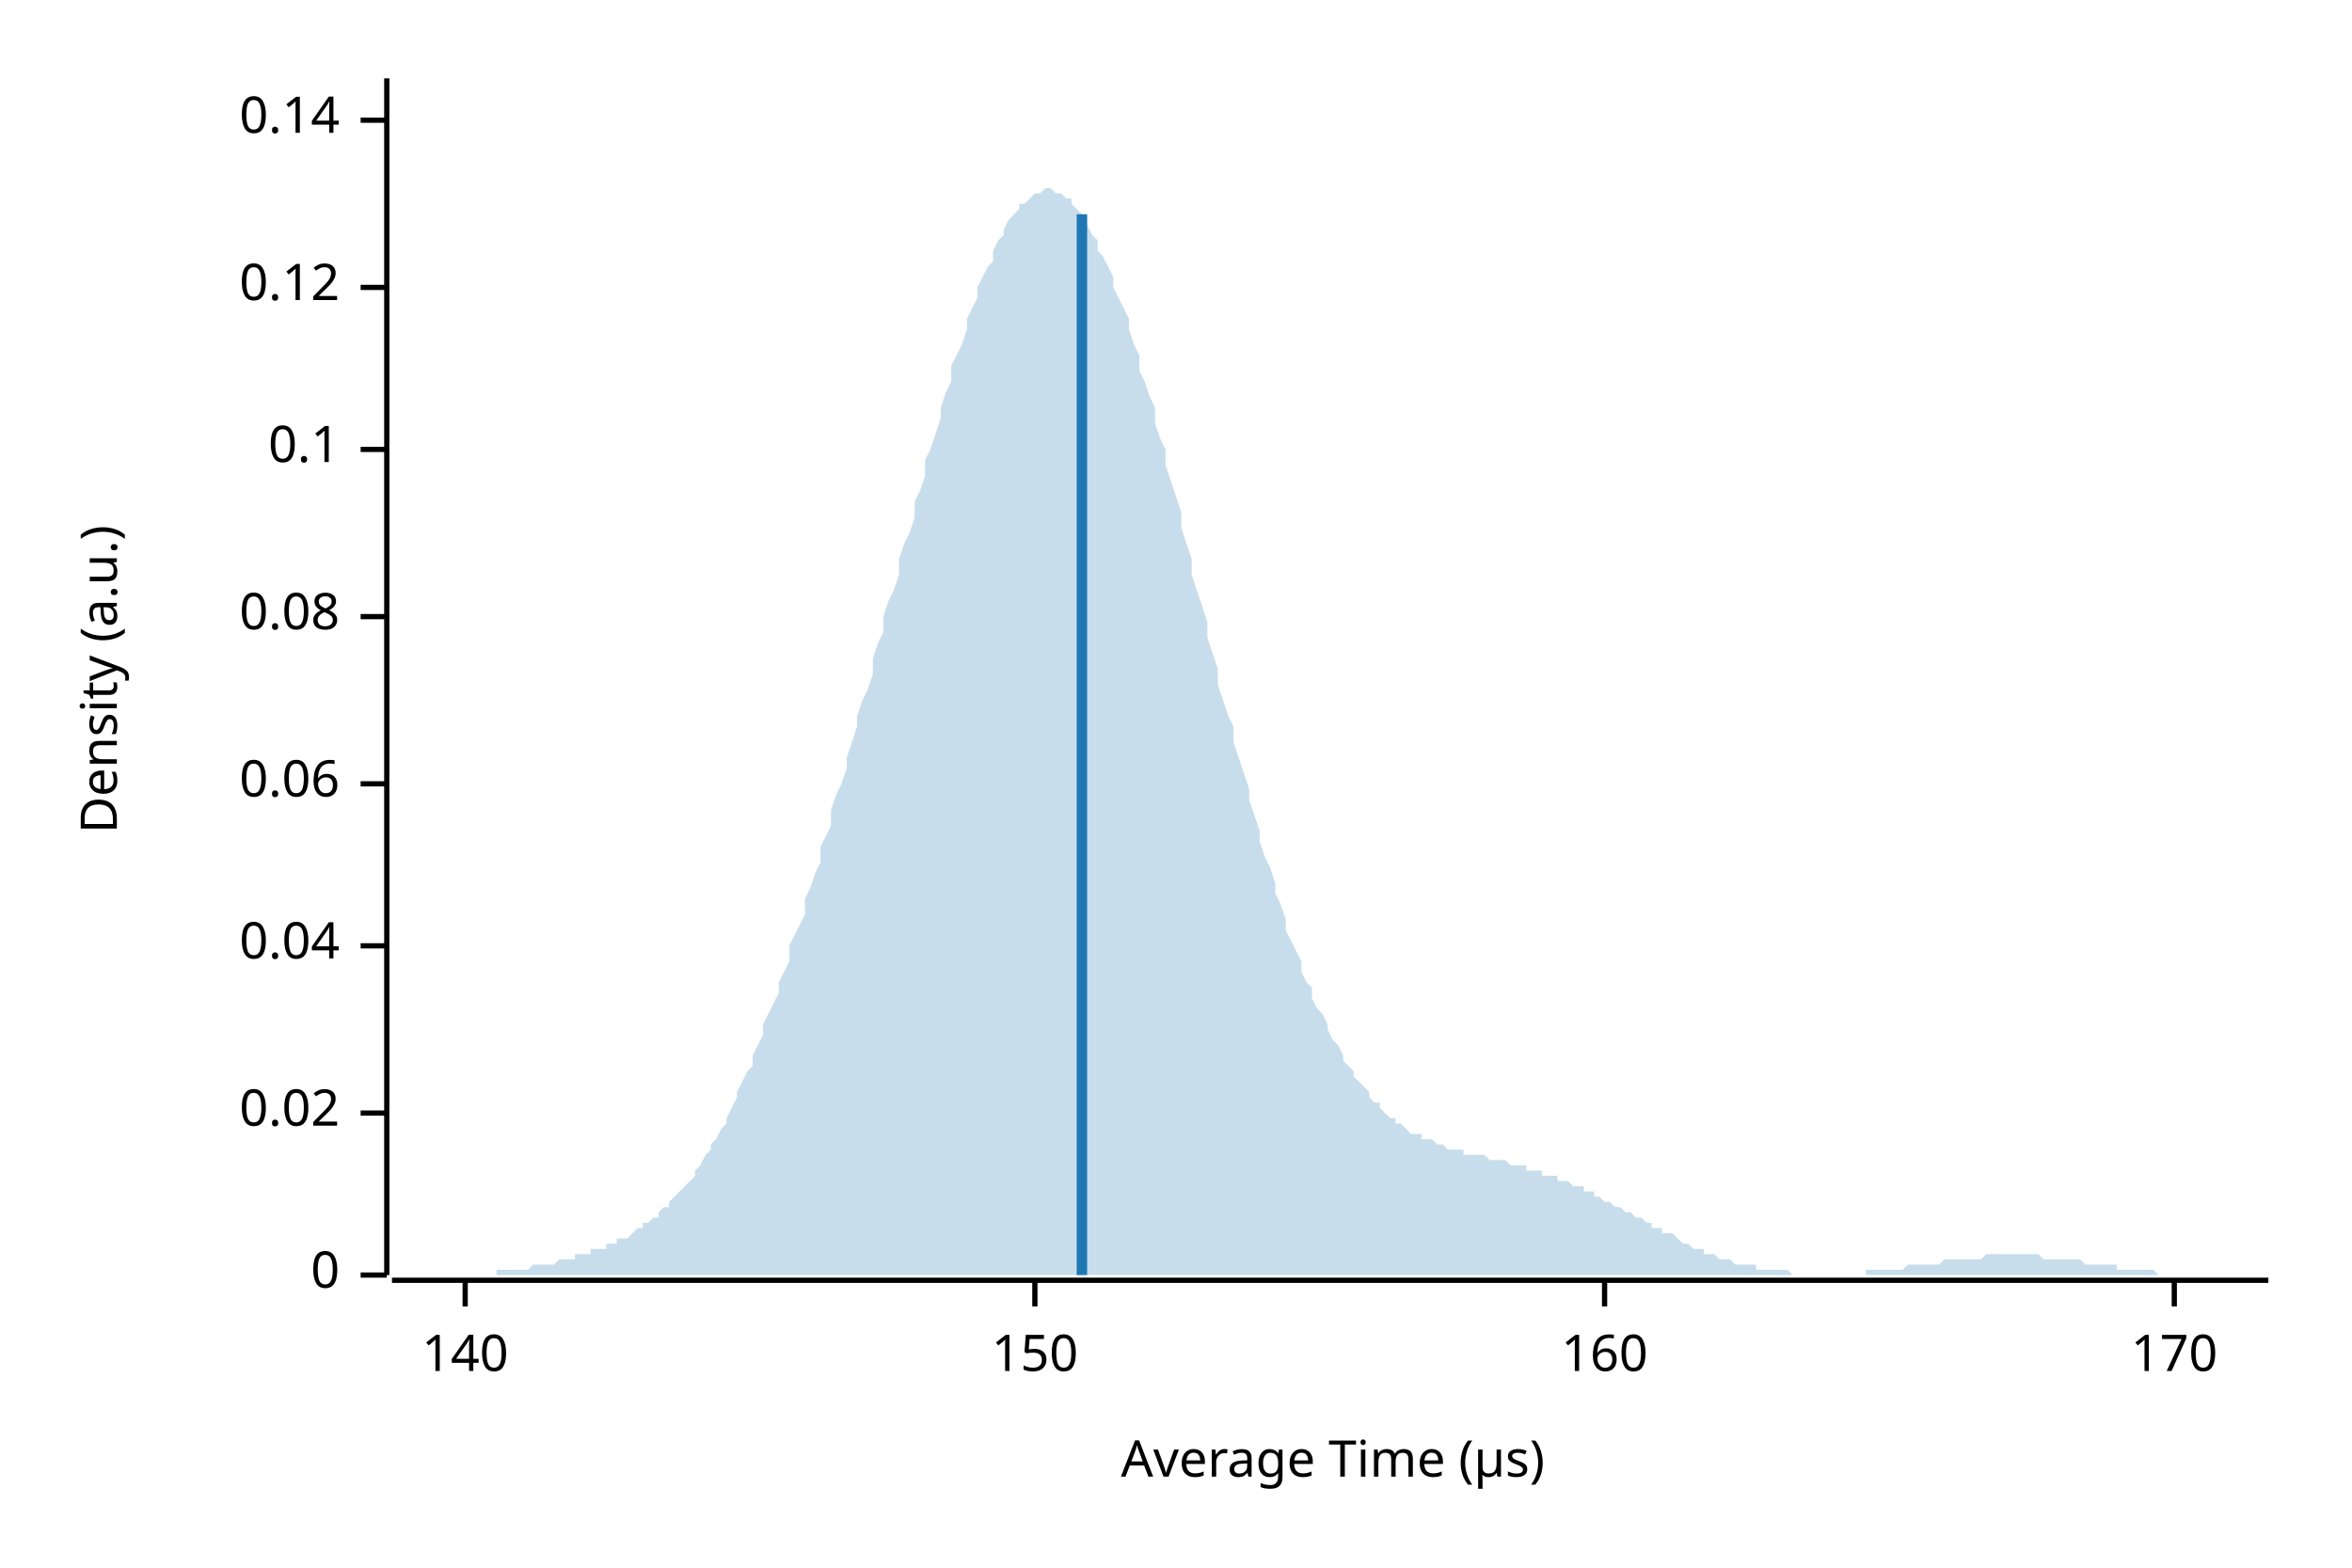
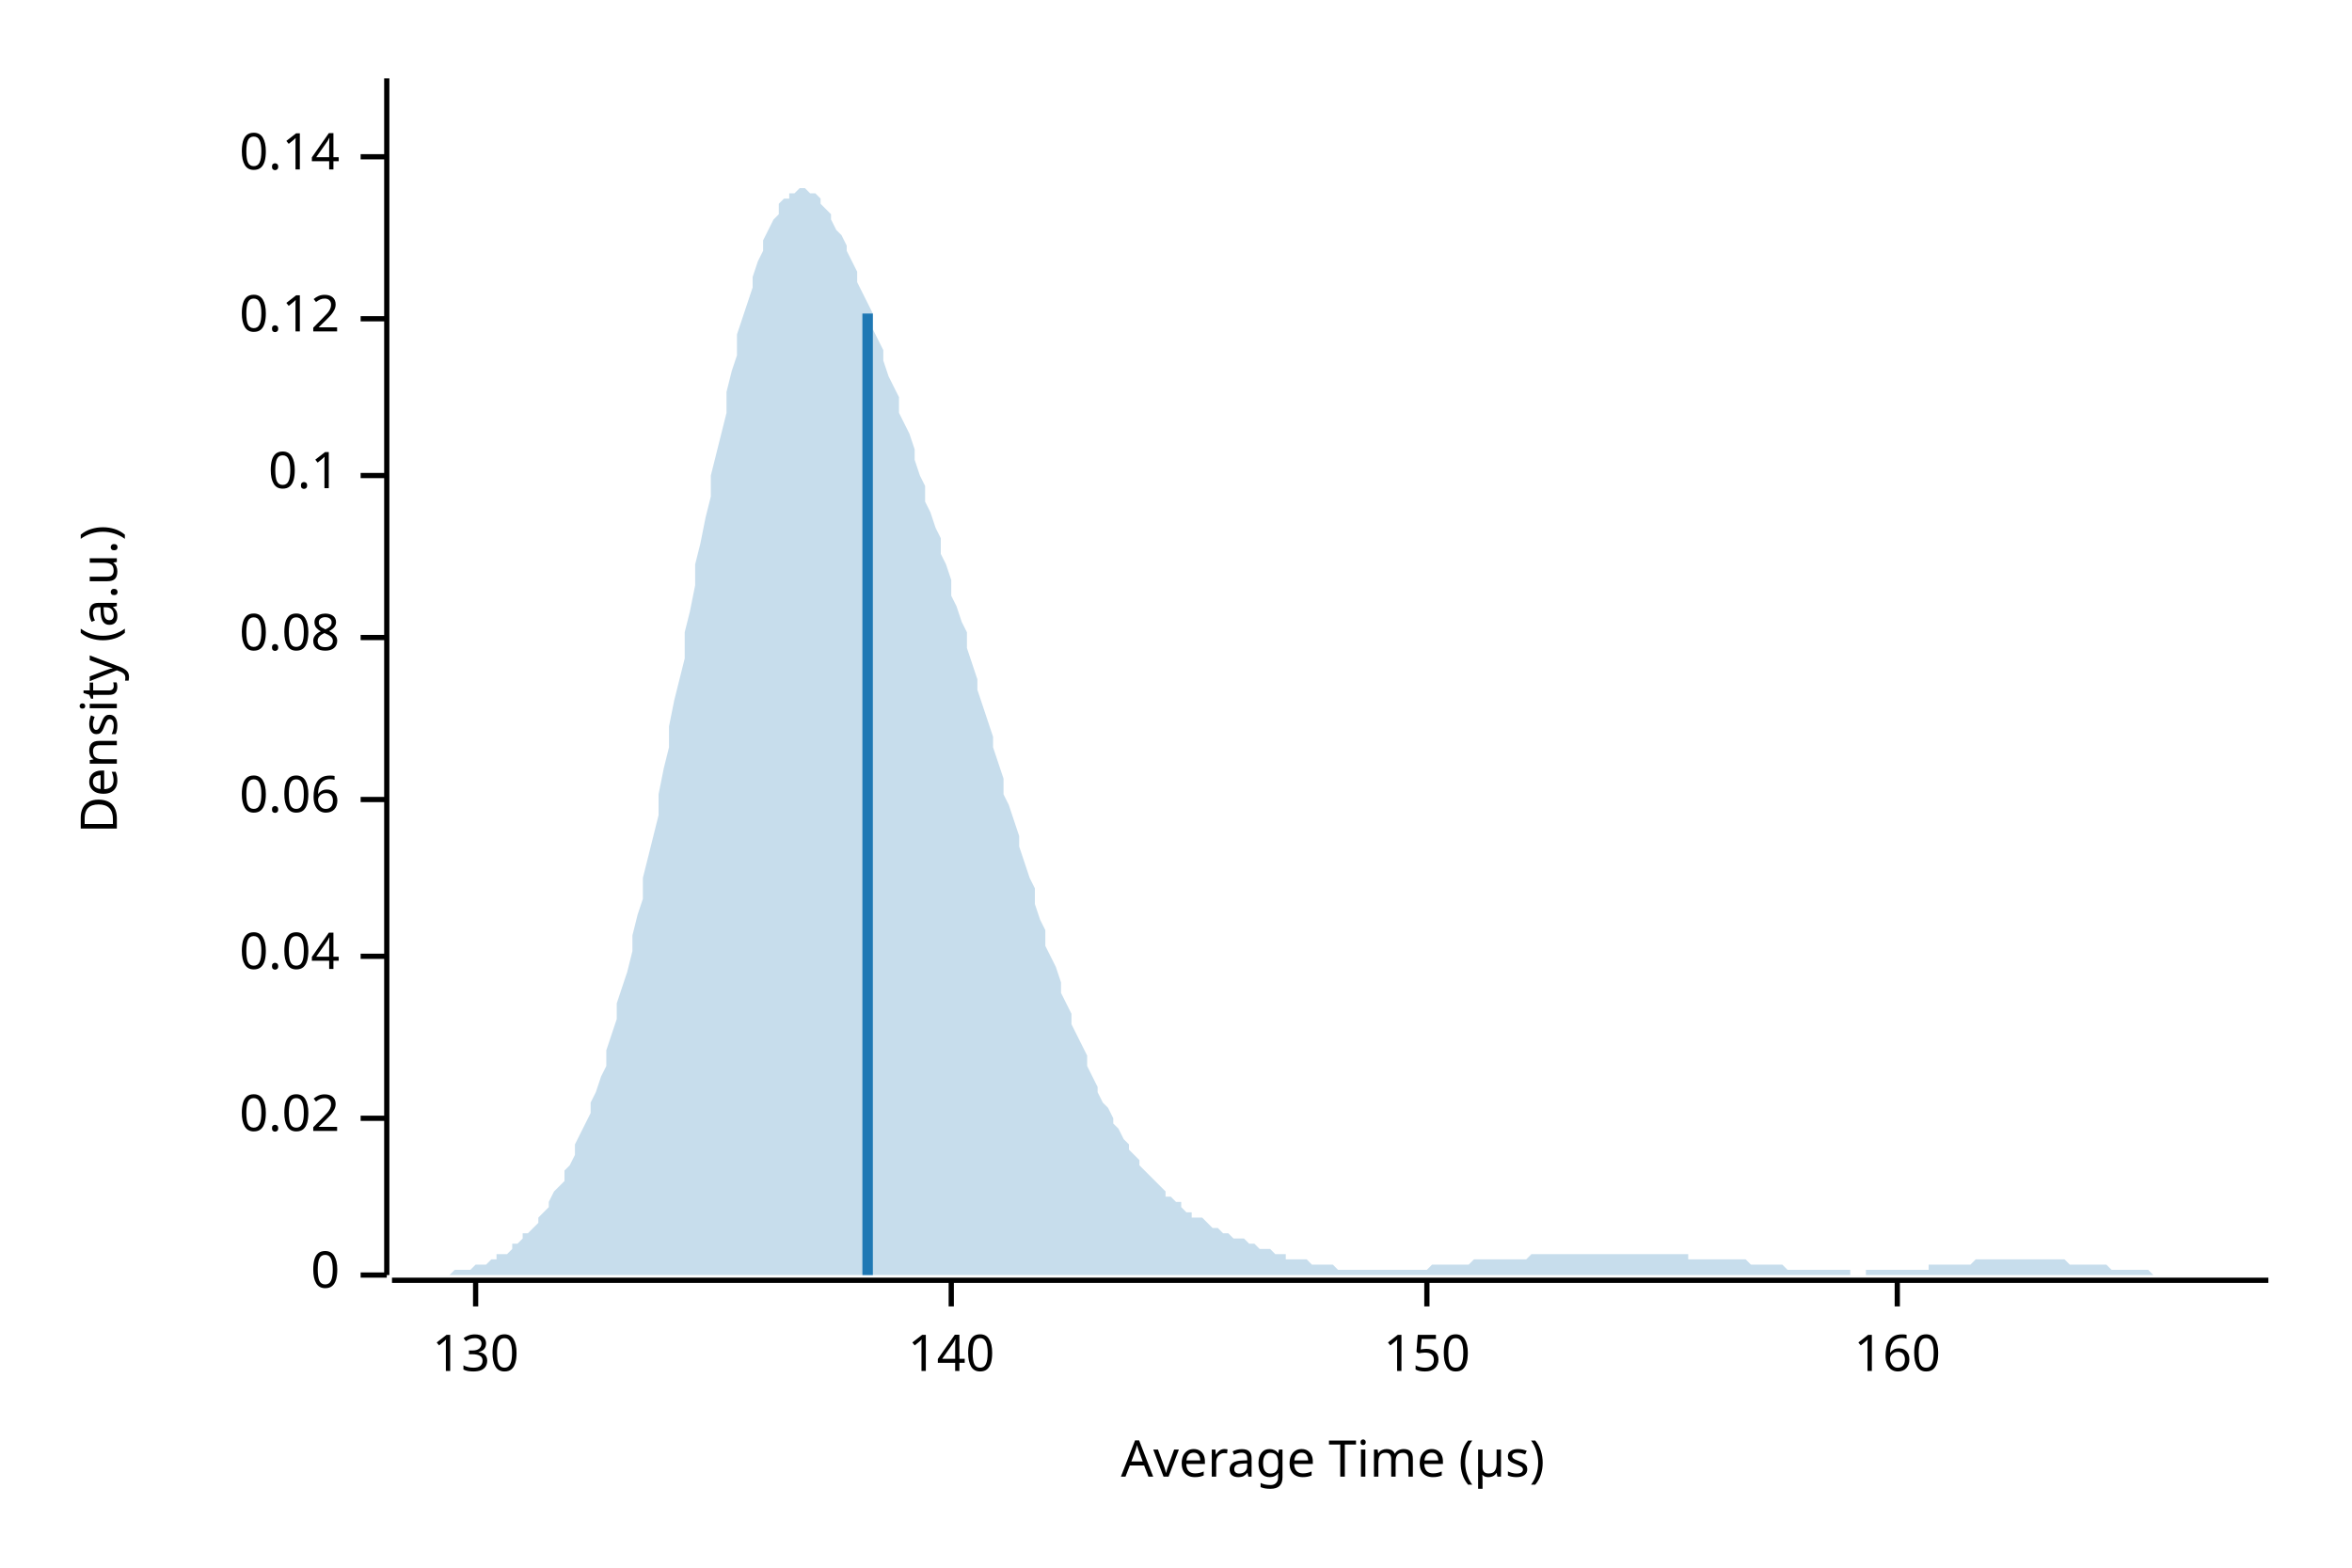
<svg xmlns="http://www.w3.org/2000/svg" width="450" height="300" viewBox="0 0 450 300">
  <text x="15" y="130" dy="0.76em" text-anchor="middle" font-family="sans-serif" font-size="9.677" opacity="1" fill="#000000" transform="rotate(270, 15, 130)">
Density (a.u.)
</text>
  <text x="255" y="285" dy="-0.5ex" text-anchor="middle" font-family="sans-serif" font-size="9.677" opacity="1" fill="#000000">
Average Time (µs)
</text>
  <polyline fill="none" opacity="1" stroke="#000000" stroke-width="1" points="74,15 74,244 " />
  <text x="65" y="244" dy="0.5ex" text-anchor="end" font-family="sans-serif" font-size="9.677" opacity="1" fill="#000000">
0
</text>
  <polyline fill="none" opacity="1" stroke="#000000" stroke-width="1" points="69,244 74,244 " />
-   <text x="65" y="213" dy="0.5ex" text-anchor="end" font-family="sans-serif" font-size="9.677" opacity="1" fill="#000000">
+   <text x="65" y="214" dy="0.5ex" text-anchor="end" font-family="sans-serif" font-size="9.677" opacity="1" fill="#000000">
0.02
</text>
-   <polyline fill="none" opacity="1" stroke="#000000" stroke-width="1" points="69,213 74,213 " />
-   <text x="65" y="181" dy="0.5ex" text-anchor="end" font-family="sans-serif" font-size="9.677" opacity="1" fill="#000000">
+   <polyline fill="none" opacity="1" stroke="#000000" stroke-width="1" points="69,214 74,214 " />
+   <text x="65" y="183" dy="0.5ex" text-anchor="end" font-family="sans-serif" font-size="9.677" opacity="1" fill="#000000">
0.04
</text>
-   <polyline fill="none" opacity="1" stroke="#000000" stroke-width="1" points="69,181 74,181 " />
-   <text x="65" y="150" dy="0.5ex" text-anchor="end" font-family="sans-serif" font-size="9.677" opacity="1" fill="#000000">
+   <polyline fill="none" opacity="1" stroke="#000000" stroke-width="1" points="69,183 74,183 " />
+   <text x="65" y="153" dy="0.5ex" text-anchor="end" font-family="sans-serif" font-size="9.677" opacity="1" fill="#000000">
0.06
</text>
-   <polyline fill="none" opacity="1" stroke="#000000" stroke-width="1" points="69,150 74,150 " />
-   <text x="65" y="118" dy="0.5ex" text-anchor="end" font-family="sans-serif" font-size="9.677" opacity="1" fill="#000000">
+   <polyline fill="none" opacity="1" stroke="#000000" stroke-width="1" points="69,153 74,153 " />
+   <text x="65" y="122" dy="0.5ex" text-anchor="end" font-family="sans-serif" font-size="9.677" opacity="1" fill="#000000">
0.08
</text>
-   <polyline fill="none" opacity="1" stroke="#000000" stroke-width="1" points="69,118 74,118 " />
-   <text x="65" y="86" dy="0.5ex" text-anchor="end" font-family="sans-serif" font-size="9.677" opacity="1" fill="#000000">
+   <polyline fill="none" opacity="1" stroke="#000000" stroke-width="1" points="69,122 74,122 " />
+   <text x="65" y="91" dy="0.5ex" text-anchor="end" font-family="sans-serif" font-size="9.677" opacity="1" fill="#000000">
0.1
</text>
-   <polyline fill="none" opacity="1" stroke="#000000" stroke-width="1" points="69,86 74,86 " />
-   <text x="65" y="55" dy="0.5ex" text-anchor="end" font-family="sans-serif" font-size="9.677" opacity="1" fill="#000000">
+   <polyline fill="none" opacity="1" stroke="#000000" stroke-width="1" points="69,91 74,91 " />
+   <text x="65" y="61" dy="0.5ex" text-anchor="end" font-family="sans-serif" font-size="9.677" opacity="1" fill="#000000">
0.12
</text>
-   <polyline fill="none" opacity="1" stroke="#000000" stroke-width="1" points="69,55 74,55 " />
-   <text x="65" y="23" dy="0.5ex" text-anchor="end" font-family="sans-serif" font-size="9.677" opacity="1" fill="#000000">
+   <polyline fill="none" opacity="1" stroke="#000000" stroke-width="1" points="69,61 74,61 " />
+   <text x="65" y="30" dy="0.5ex" text-anchor="end" font-family="sans-serif" font-size="9.677" opacity="1" fill="#000000">
0.14
</text>
-   <polyline fill="none" opacity="1" stroke="#000000" stroke-width="1" points="69,23 74,23 " />
+   <polyline fill="none" opacity="1" stroke="#000000" stroke-width="1" points="69,30 74,30 " />
  <polyline fill="none" opacity="1" stroke="#000000" stroke-width="1" points="75,245 434,245 " />
-   <text x="89" y="255" dy="0.76em" text-anchor="middle" font-family="sans-serif" font-size="9.677" opacity="1" fill="#000000">
+   <text x="91" y="255" dy="0.76em" text-anchor="middle" font-family="sans-serif" font-size="9.677" opacity="1" fill="#000000">
+ 130
+ </text>
+   <polyline fill="none" opacity="1" stroke="#000000" stroke-width="1" points="91,245 91,250 " />
+   <text x="182" y="255" dy="0.76em" text-anchor="middle" font-family="sans-serif" font-size="9.677" opacity="1" fill="#000000">
140
</text>
-   <polyline fill="none" opacity="1" stroke="#000000" stroke-width="1" points="89,245 89,250 " />
-   <text x="198" y="255" dy="0.76em" text-anchor="middle" font-family="sans-serif" font-size="9.677" opacity="1" fill="#000000">
+   <polyline fill="none" opacity="1" stroke="#000000" stroke-width="1" points="182,245 182,250 " />
+   <text x="273" y="255" dy="0.76em" text-anchor="middle" font-family="sans-serif" font-size="9.677" opacity="1" fill="#000000">
150
</text>
-   <polyline fill="none" opacity="1" stroke="#000000" stroke-width="1" points="198,245 198,250 " />
-   <text x="307" y="255" dy="0.76em" text-anchor="middle" font-family="sans-serif" font-size="9.677" opacity="1" fill="#000000">
+   <polyline fill="none" opacity="1" stroke="#000000" stroke-width="1" points="273,245 273,250 " />
+   <text x="363" y="255" dy="0.76em" text-anchor="middle" font-family="sans-serif" font-size="9.677" opacity="1" fill="#000000">
160
</text>
-   <polyline fill="none" opacity="1" stroke="#000000" stroke-width="1" points="307,245 307,250 " />
-   <text x="416" y="255" dy="0.76em" text-anchor="middle" font-family="sans-serif" font-size="9.677" opacity="1" fill="#000000">
- 170
- </text>
-   <polyline fill="none" opacity="1" stroke="#000000" stroke-width="1" points="416,245 416,250 " />
-   <polygon opacity="0.25" fill="#1F78B4" points="75,244 75,244 76,244 77,244 77,244 78,244 79,244 80,244 80,244 81,244 82,244 82,244 83,244 84,244 85,244 85,244 86,244 87,244 87,244 88,244 89,244 90,244 90,244 91,244 92,244 92,244 93,244 94,244 95,244 95,243 96,243 97,243 98,243 98,243 99,243 100,243 100,243 101,243 102,242 103,242 103,242 104,242 105,242 105,242 106,242 107,241 108,241 108,241 109,241 110,241 110,240 111,240 112,240 113,240 113,239 114,239 115,239 116,239 116,238 117,238 118,238 118,237 119,237 120,237 121,236 121,236 122,235 123,235 123,234 124,234 125,233 126,233 126,232 127,231 128,231 128,230 129,229 130,228 131,227 131,227 132,226 133,225 133,224 134,223 135,221 136,220 136,219 137,218 138,216 139,215 139,214 140,212 141,210 141,209 142,207 143,205 144,204 144,202 145,200 146,198 146,196 147,194 148,192 149,190 149,188 150,186 151,184 151,181 152,179 153,177 154,175 154,172 155,170 156,167 157,165 157,162 158,160 159,158 159,155 160,152 161,150 162,147 162,145 163,142 164,139 164,137 165,134 166,132 167,129 167,126 168,123 169,121 169,118 170,115 171,113 172,110 172,107 173,104 174,102 175,99 175,96 176,94 177,91 177,88 178,86 179,83 180,80 180,78 181,75 182,73 182,70 183,68 184,66 185,63 185,61 186,59 187,57 187,55 188,53 189,51 190,50 190,48 191,46 192,45 192,44 193,42 194,41 195,40 195,39 196,39 197,38 198,37 198,37 199,37 200,36 200,36 201,36 202,37 203,37 203,37 204,38 205,38 205,39 206,40 207,41 208,42 208,43 209,45 210,46 210,48 211,49 212,51 213,53 213,55 214,57 215,59 216,61 216,63 217,66 218,68 218,71 219,73 220,76 221,78 221,81 222,84 223,86 223,89 224,92 225,95 226,98 226,101 227,104 228,107 228,110 229,113 230,116 231,119 231,122 232,125 233,128 233,131 234,134 235,137 236,139 236,142 237,145 238,148 239,151 239,153 240,156 241,159 241,161 242,164 243,166 244,169 244,171 245,173 246,176 246,178 247,180 248,182 249,184 249,186 250,188 251,189 251,191 252,193 253,194 254,196 254,197 255,199 256,200 257,202 257,203 258,204 259,205 259,206 260,207 261,208 262,209 262,210 263,211 264,211 264,212 265,213 266,214 267,214 267,215 268,215 269,216 269,216 270,217 271,217 272,217 272,218 273,218 274,218 275,219 275,219 276,219 277,220 277,220 278,220 279,220 280,220 280,221 281,221 282,221 282,221 283,221 284,221 285,222 285,222 286,222 287,222 287,222 288,222 289,223 290,223 290,223 291,223 292,223 292,224 293,224 294,224 295,224 295,225 296,225 297,225 298,225 298,226 299,226 300,226 300,226 301,227 302,227 303,227 303,228 304,228 305,228 305,229 306,229 307,230 308,230 308,230 309,231 310,231 310,231 311,232 312,232 313,233 313,233 314,233 315,234 316,234 316,235 317,235 318,235 318,236 319,236 320,236 321,237 321,237 322,238 323,238 323,238 324,239 325,239 326,239 326,240 327,240 328,240 328,240 329,241 330,241 331,241 331,241 332,242 333,242 333,242 334,242 335,242 336,242 336,243 337,243 338,243 339,243 339,243 340,243 341,243 341,243 342,243 343,244 344,244 344,244 345,244 346,244 346,244 347,244 348,244 349,244 349,244 350,244 351,244 351,244 352,244 353,244 354,244 354,244 355,244 356,244 357,244 357,243 358,243 359,243 359,243 360,243 361,243 362,243 362,243 363,243 364,243 364,243 365,242 366,242 367,242 367,242 368,242 369,242 369,242 370,242 371,242 372,241 372,241 373,241 374,241 375,241 375,241 376,241 377,241 377,241 378,241 379,241 380,240 380,240 381,240 382,240 382,240 383,240 384,240 385,240 385,240 386,240 387,240 387,240 388,240 389,240 390,240 390,240 391,241 392,241 392,241 393,241 394,241 395,241 395,241 396,241 397,241 398,241 398,241 399,242 400,242 400,242 401,242 402,242 403,242 403,242 404,242 405,242 405,243 406,243 407,243 408,243 408,243 409,243 410,243 410,243 411,243 412,243 413,244 413,244 414,244 415,244 416,244 416,244 417,244 418,244 418,244 419,244 420,244 421,244 421,244 422,244 423,244 423,244 424,244 425,244 426,244 426,244 427,244 428,244 428,244 429,244 430,244 431,244 431,244 432,244 433,244 434,244 434,244 75,244 " />
-   <polyline fill="none" opacity="1" stroke="#1F78B4" stroke-width="2" points="207,244 207,41 " />
+   <polyline fill="none" opacity="1" stroke="#000000" stroke-width="1" points="363,245 363,250 " />
+   <polygon opacity="0.25" fill="#1F78B4" points="75,244 75,244 76,244 77,244 77,244 78,244 79,244 80,244 80,244 81,244 82,244 82,244 83,244 84,244 85,244 85,244 86,244 87,243 87,243 88,243 89,243 90,243 90,243 91,242 92,242 92,242 93,242 94,241 95,241 95,240 96,240 97,240 98,239 98,238 99,238 100,237 100,236 101,236 102,235 103,234 103,233 104,232 105,231 105,230 106,228 107,227 108,226 108,224 109,223 110,221 110,219 111,217 112,215 113,213 113,211 114,209 115,206 116,204 116,201 117,198 118,195 118,192 119,189 120,186 121,182 121,179 122,175 123,172 123,168 124,164 125,160 126,156 126,152 127,147 128,143 128,139 129,134 130,130 131,126 131,121 132,117 133,112 133,108 134,104 135,99 136,95 136,91 137,87 138,83 139,79 139,75 140,71 141,68 141,64 142,61 143,58 144,55 144,53 145,50 146,48 146,46 147,44 148,42 149,41 149,39 150,38 151,38 151,37 152,37 153,36 154,36 154,36 155,37 156,37 157,38 157,39 158,40 159,41 159,42 160,44 161,45 162,47 162,48 163,50 164,52 164,54 165,56 166,58 167,60 167,63 168,65 169,67 169,69 170,72 171,74 172,76 172,79 173,81 174,83 175,86 175,88 176,91 177,93 177,96 178,98 179,101 180,103 180,106 181,108 182,111 182,114 183,116 184,119 185,121 185,124 186,127 187,130 187,132 188,135 189,138 190,141 190,143 191,146 192,149 192,152 193,154 194,157 195,160 195,162 196,165 197,168 198,170 198,173 199,176 200,178 200,181 201,183 202,185 203,188 203,190 204,192 205,194 205,196 206,198 207,200 208,202 208,204 209,206 210,208 210,209 211,211 212,212 213,214 213,215 214,216 215,218 216,219 216,220 217,221 218,222 218,223 219,224 220,225 221,226 221,226 222,227 223,228 223,229 224,229 225,230 226,230 226,231 227,232 228,232 228,233 229,233 230,233 231,234 231,234 232,235 233,235 233,235 234,236 235,236 236,237 236,237 237,237 238,237 239,238 239,238 240,238 241,239 241,239 242,239 243,239 244,240 244,240 245,240 246,240 246,241 247,241 248,241 249,241 249,241 250,241 251,242 251,242 252,242 253,242 254,242 254,242 255,242 256,243 257,243 257,243 258,243 259,243 259,243 260,243 261,243 262,243 262,243 263,243 264,243 264,243 265,243 266,243 267,243 267,243 268,243 269,243 269,243 270,243 271,243 272,243 272,243 273,243 274,242 275,242 275,242 276,242 277,242 277,242 278,242 279,242 280,242 280,242 281,242 282,241 282,241 283,241 284,241 285,241 285,241 286,241 287,241 287,241 288,241 289,241 290,241 290,241 291,241 292,241 292,241 293,240 294,240 295,240 295,240 296,240 297,240 298,240 298,240 299,240 300,240 300,240 301,240 302,240 303,240 303,240 304,240 305,240 305,240 306,240 307,240 308,240 308,240 309,240 310,240 310,240 311,240 312,240 313,240 313,240 314,240 315,240 316,240 316,240 317,240 318,240 318,240 319,240 320,240 321,240 321,240 322,240 323,240 323,241 324,241 325,241 326,241 326,241 327,241 328,241 328,241 329,241 330,241 331,241 331,241 332,241 333,241 333,241 334,241 335,242 336,242 336,242 337,242 338,242 339,242 339,242 340,242 341,242 341,242 342,243 343,243 344,243 344,243 345,243 346,243 346,243 347,243 348,243 349,243 349,243 350,243 351,243 351,243 352,243 353,243 354,243 354,244 355,244 356,244 357,244 357,243 358,243 359,243 359,243 360,243 361,243 362,243 362,243 363,243 364,243 364,243 365,243 366,243 367,243 367,243 368,243 369,243 369,242 370,242 371,242 372,242 372,242 373,242 374,242 375,242 375,242 376,242 377,242 377,242 378,241 379,241 380,241 380,241 381,241 382,241 382,241 383,241 384,241 385,241 385,241 386,241 387,241 387,241 388,241 389,241 390,241 390,241 391,241 392,241 392,241 393,241 394,241 395,241 395,241 396,242 397,242 398,242 398,242 399,242 400,242 400,242 401,242 402,242 403,242 403,242 404,243 405,243 405,243 406,243 407,243 408,243 408,243 409,243 410,243 410,243 411,243 412,244 413,244 413,244 414,244 415,244 416,244 416,244 417,244 418,244 418,244 419,244 420,244 421,244 421,244 422,244 423,244 423,244 424,244 425,244 426,244 426,244 427,244 428,244 428,244 429,244 430,244 431,244 431,244 432,244 433,244 434,244 434,244 75,244 " />
+   <polyline fill="none" opacity="1" stroke="#1F78B4" stroke-width="2" points="166,244 166,60 " />
</svg>
